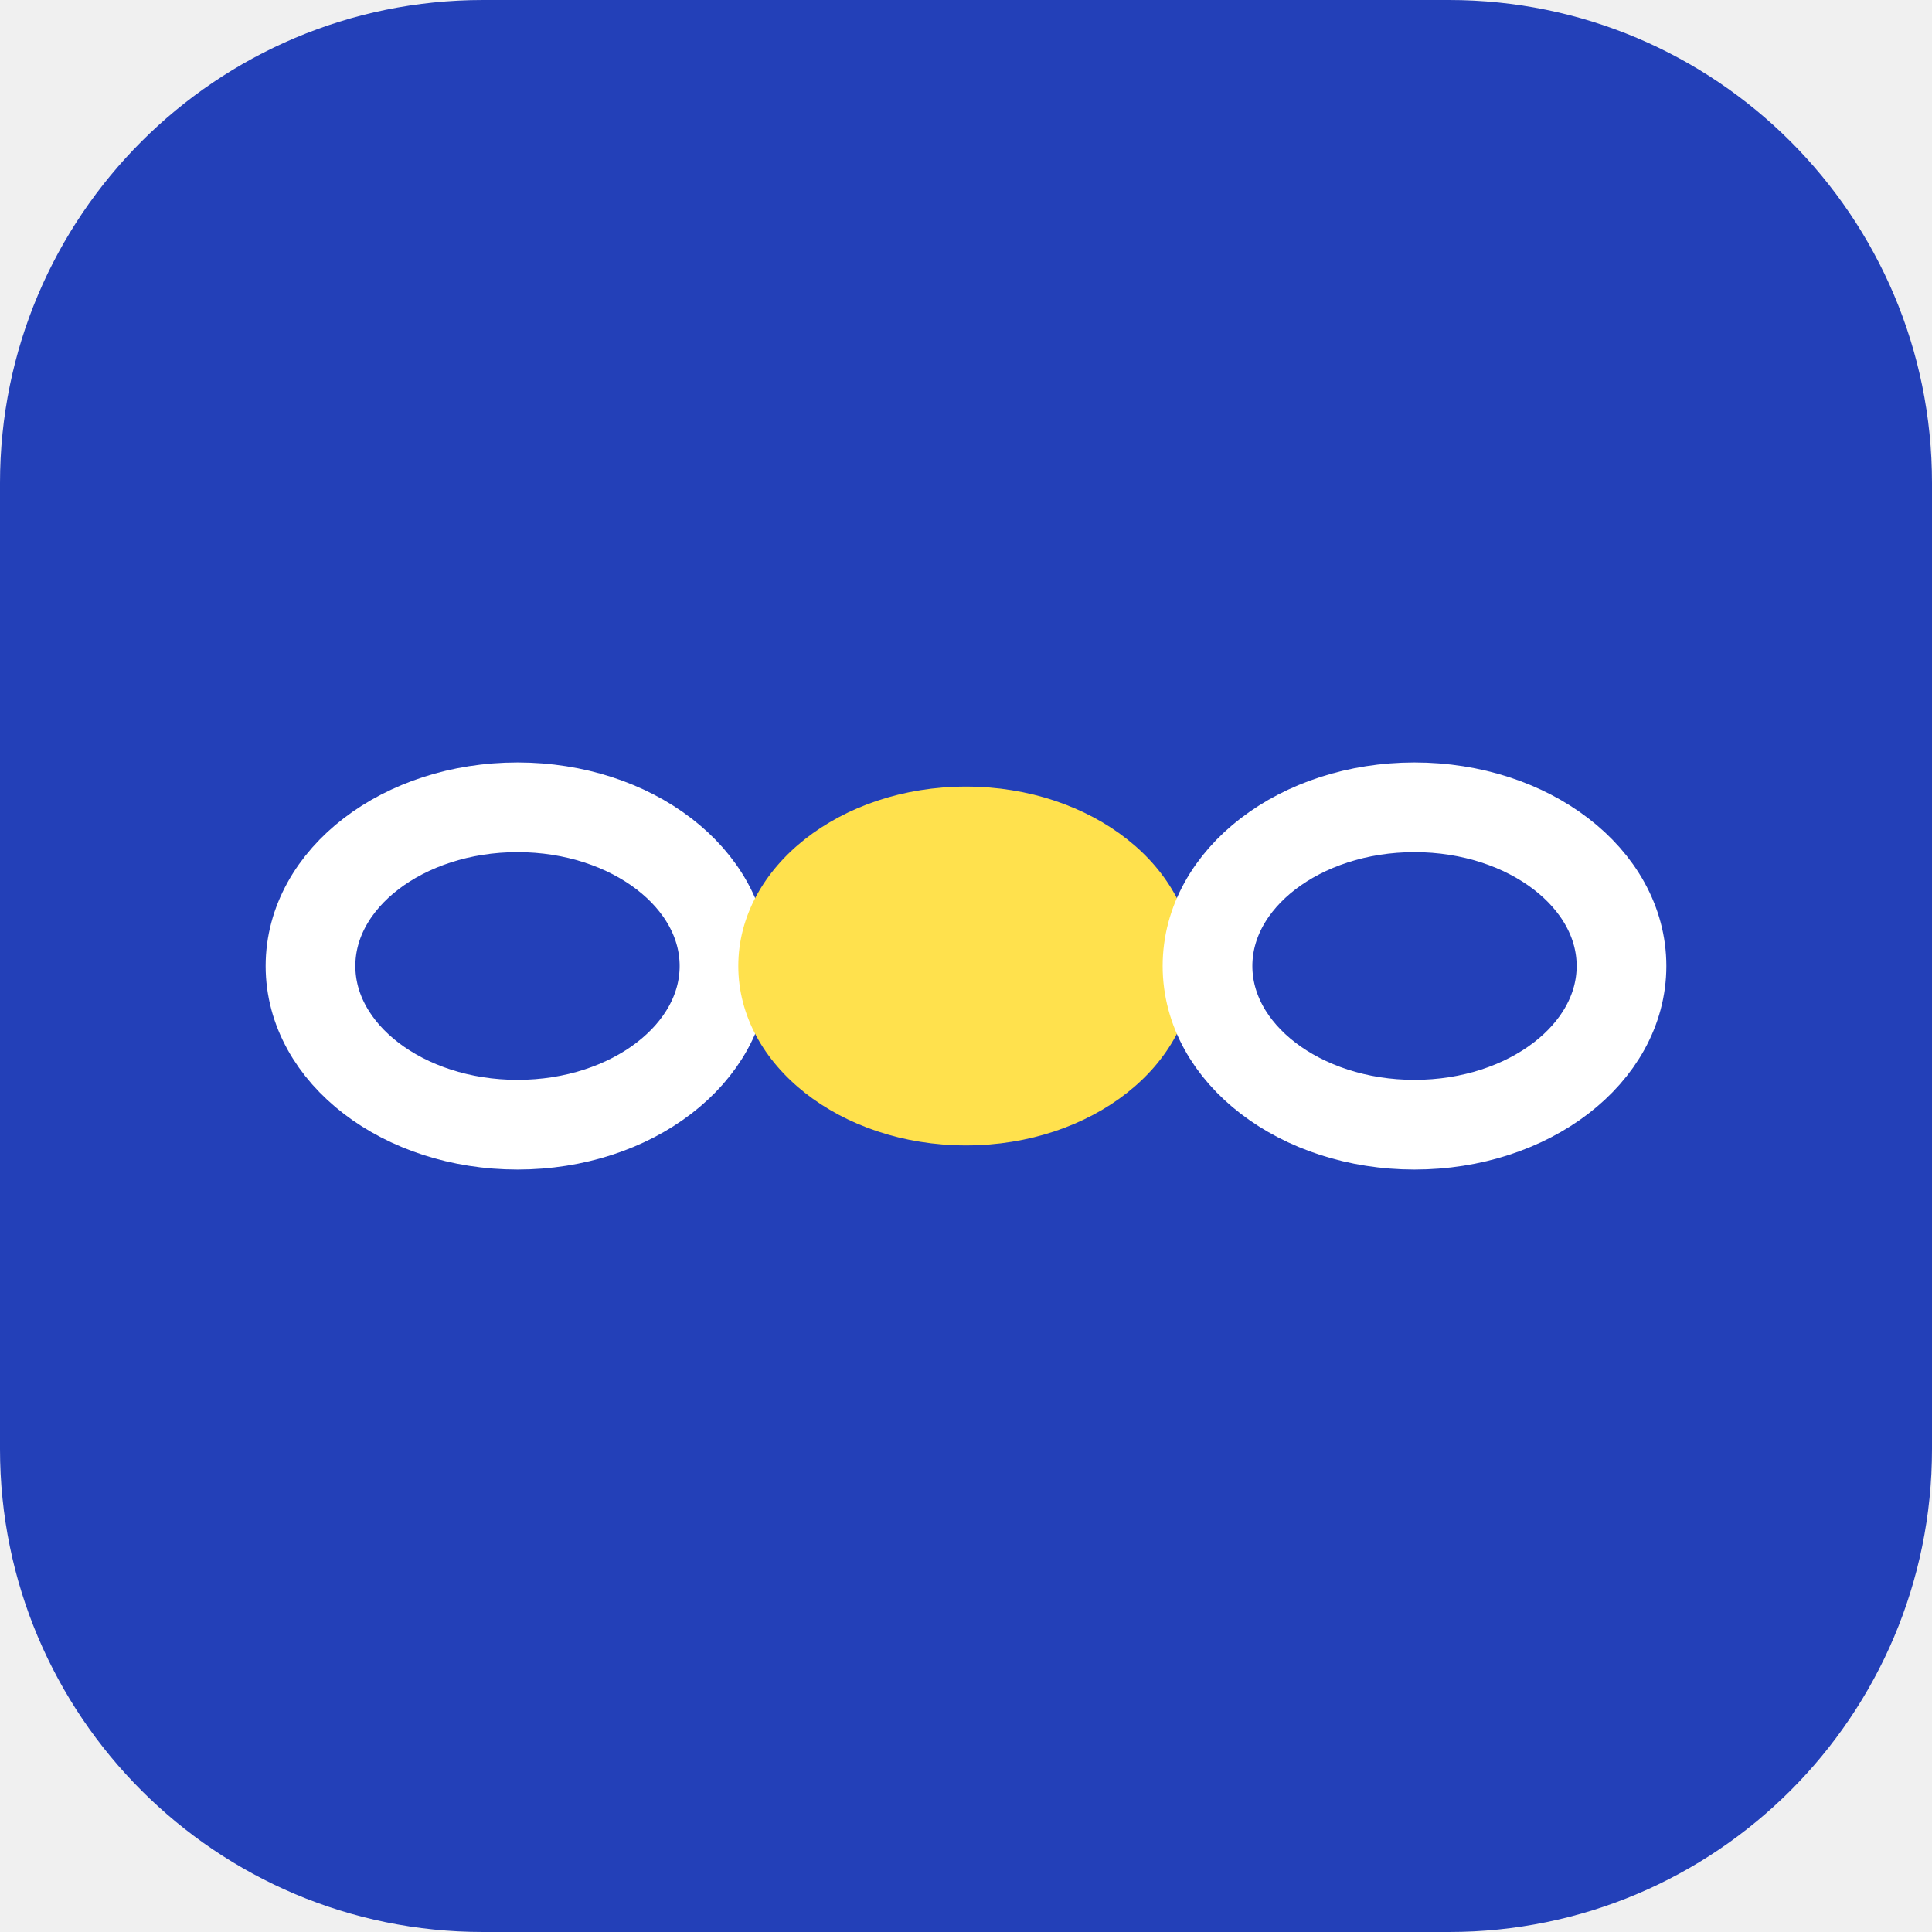
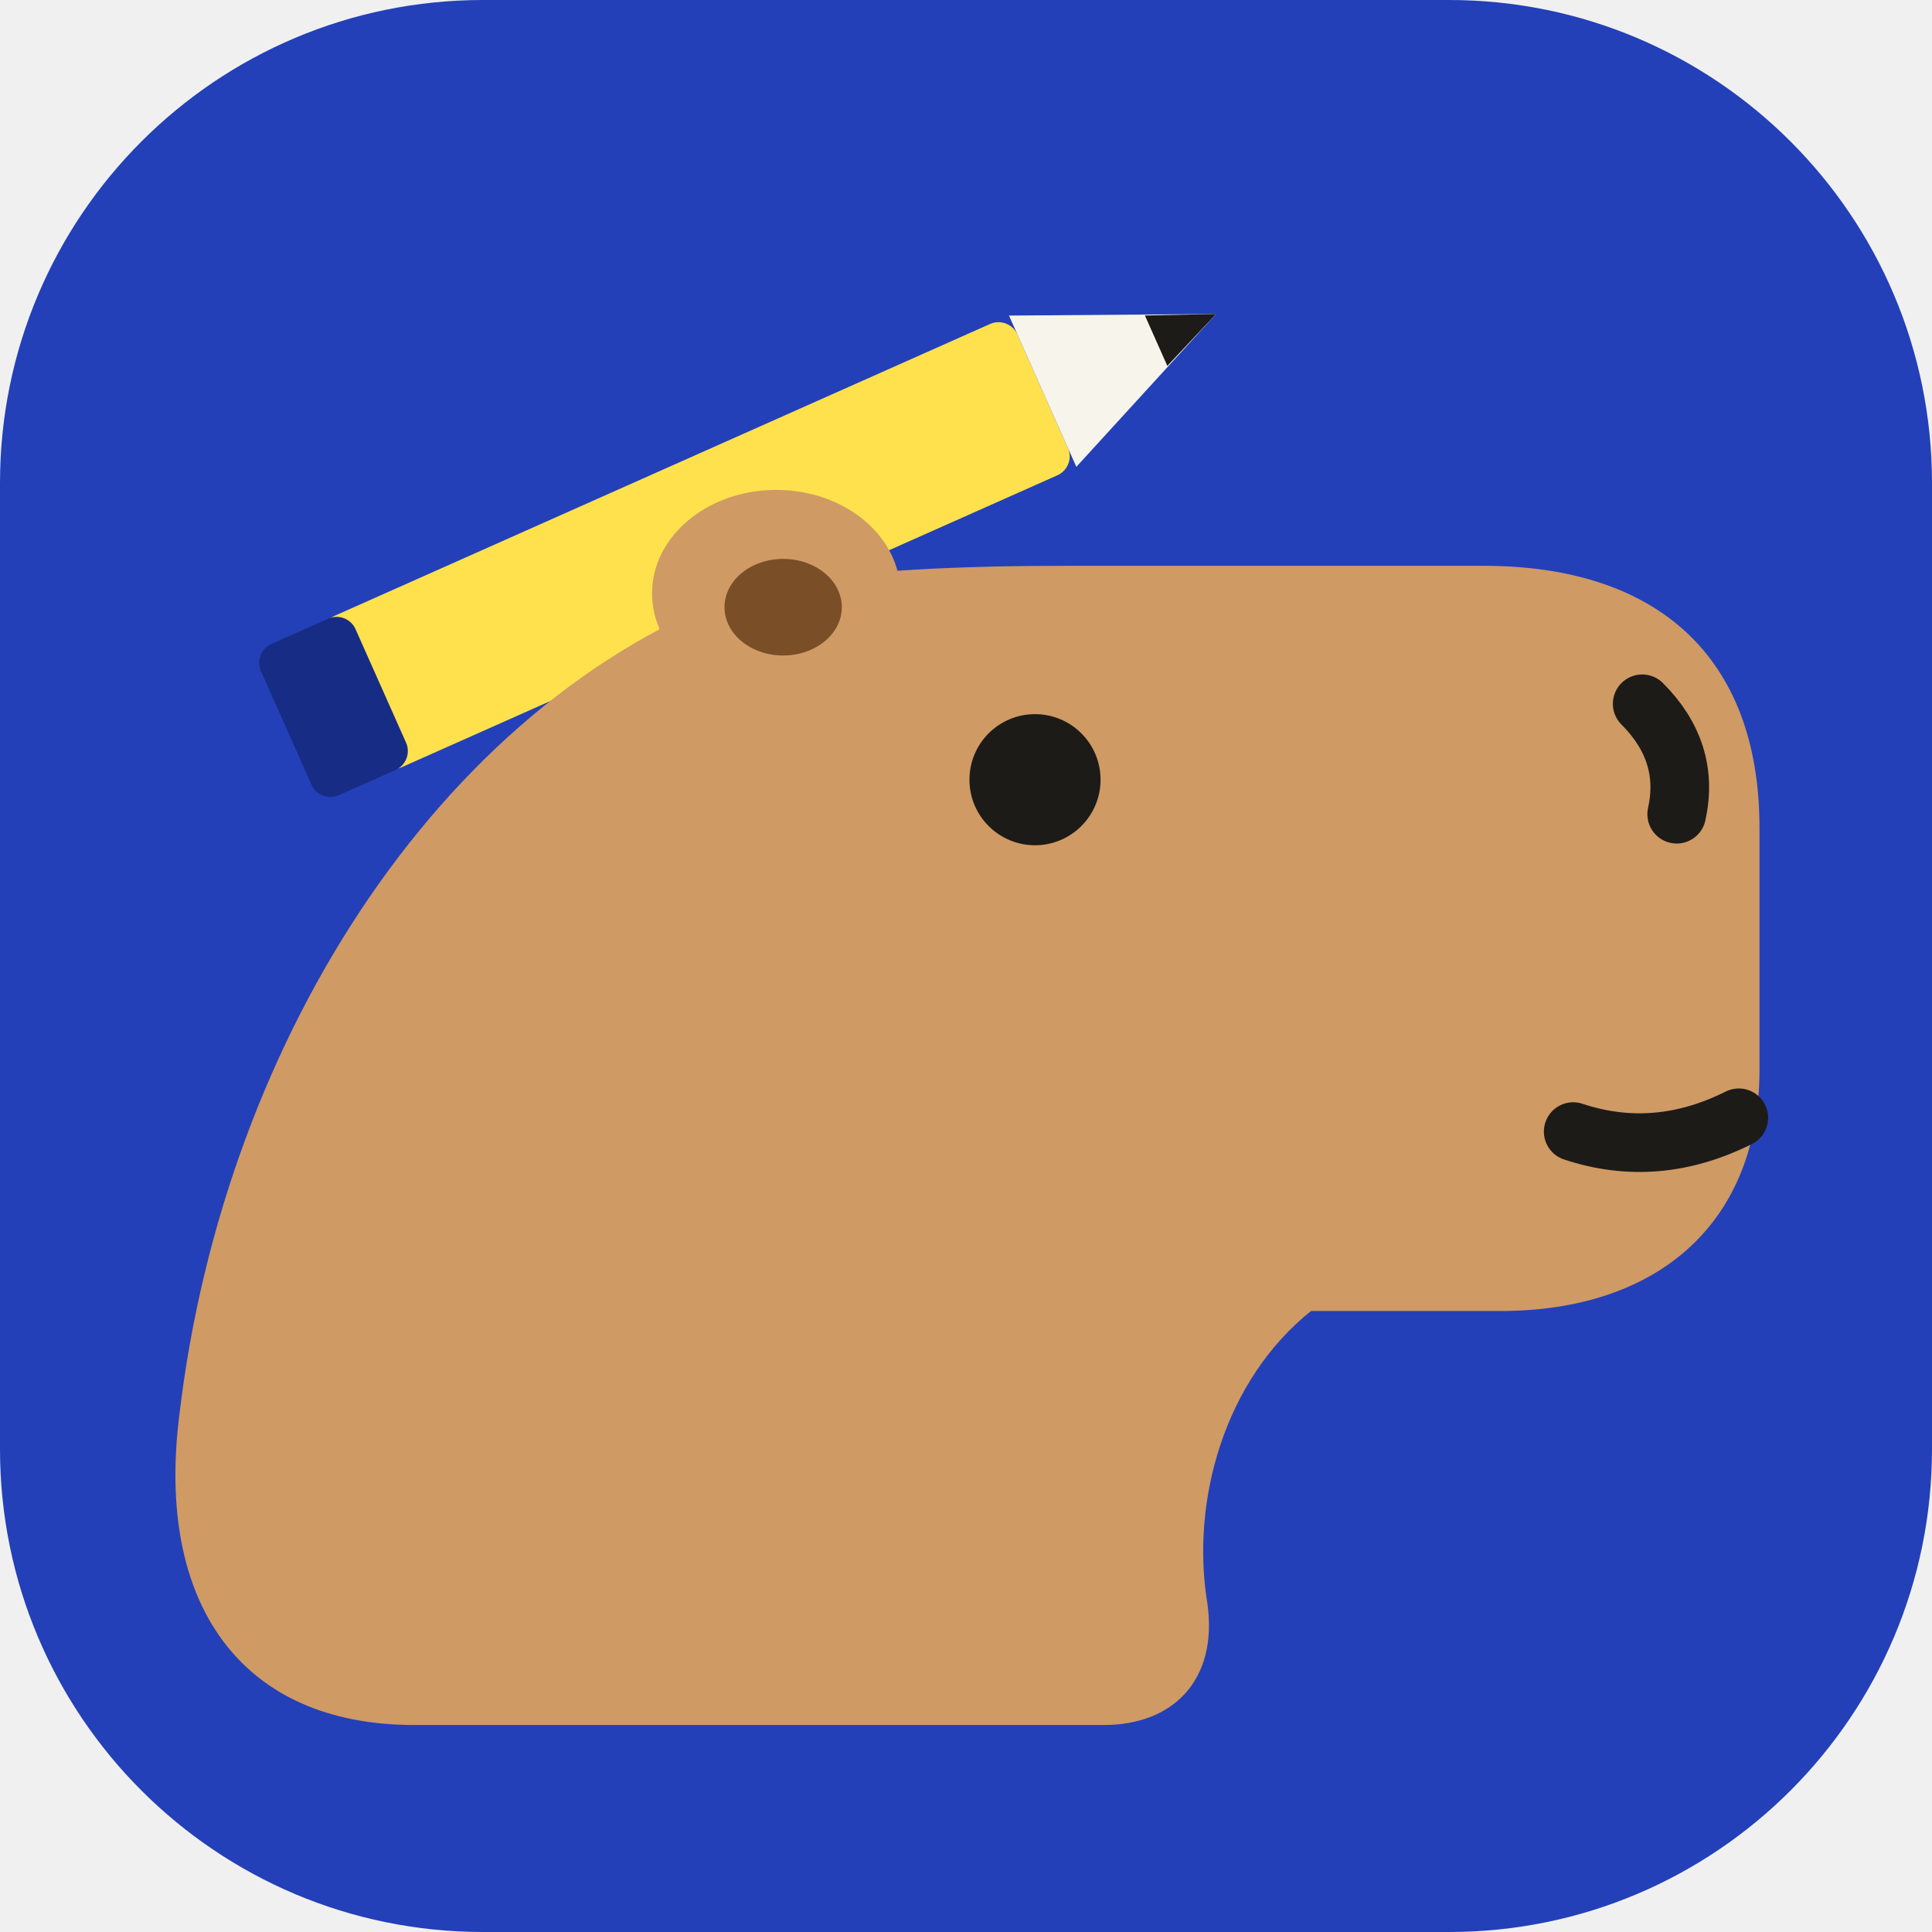
<svg xmlns="http://www.w3.org/2000/svg" viewBox="0 0 56 56">
  <rect width="56" height="56" rx="14" fill="#2340b8" />
-   <ellipse cx="15" cy="28" rx="6" ry="4.6" fill="none" stroke="#fff" stroke-width="2.6" />
-   <ellipse cx="28" cy="28" rx="6.6" ry="5.2" fill="#ffe14d" />
-   <ellipse cx="41" cy="28" rx="6" ry="4.6" fill="none" stroke="#fff" stroke-width="2.6" />
+   <g transform="rotate(-24 22 15)">
+     <rect x="9" y="12.6" width="22" height="4.8" rx=".6" fill="#ffe14d" />
+     <rect x="7" y="12.6" width="3" height="4.8" rx=".6" fill="#172c85" />
+     <path d="M31 12.6 36.5 15 31 17.4Z" fill="#f7f4ec" />
+     <path d="M34.6 14.2 36.5 15 34.6 15.8Z" fill="#1c1b18" />
+   </g>
+   <path fill="#cf9a64" d="M12 50C7 50 4.5 46.5 5.2 41 6.5 30 13 20 22 17c3-.5 6-.6 9-.6h12c5 0 8 2.6 8 7.6v7c0 4.5-3 7-7.5 7H38c-2.5 2-3.5 5.5-3 8.5.3 2.2-1 3.5-3 3.5Z" />
+   <ellipse cx="22.5" cy="17.2" rx="3.6" ry="3" fill="#cf9a64" />
+   <ellipse cx="22.7" cy="17.6" rx="1.7" ry="1.4" fill="#7a4e27" />
+   <circle cx="30" cy="22.6" r="1.9" fill="#1c1b18" />
+   <path d="M47.6 20.4q1.4 1.4 1 3.2M50.4 32.4q-2.4 1.2-4.8.4" fill="none" stroke="#1c1b18" stroke-width="1.7" stroke-linecap="round" />
</svg>
